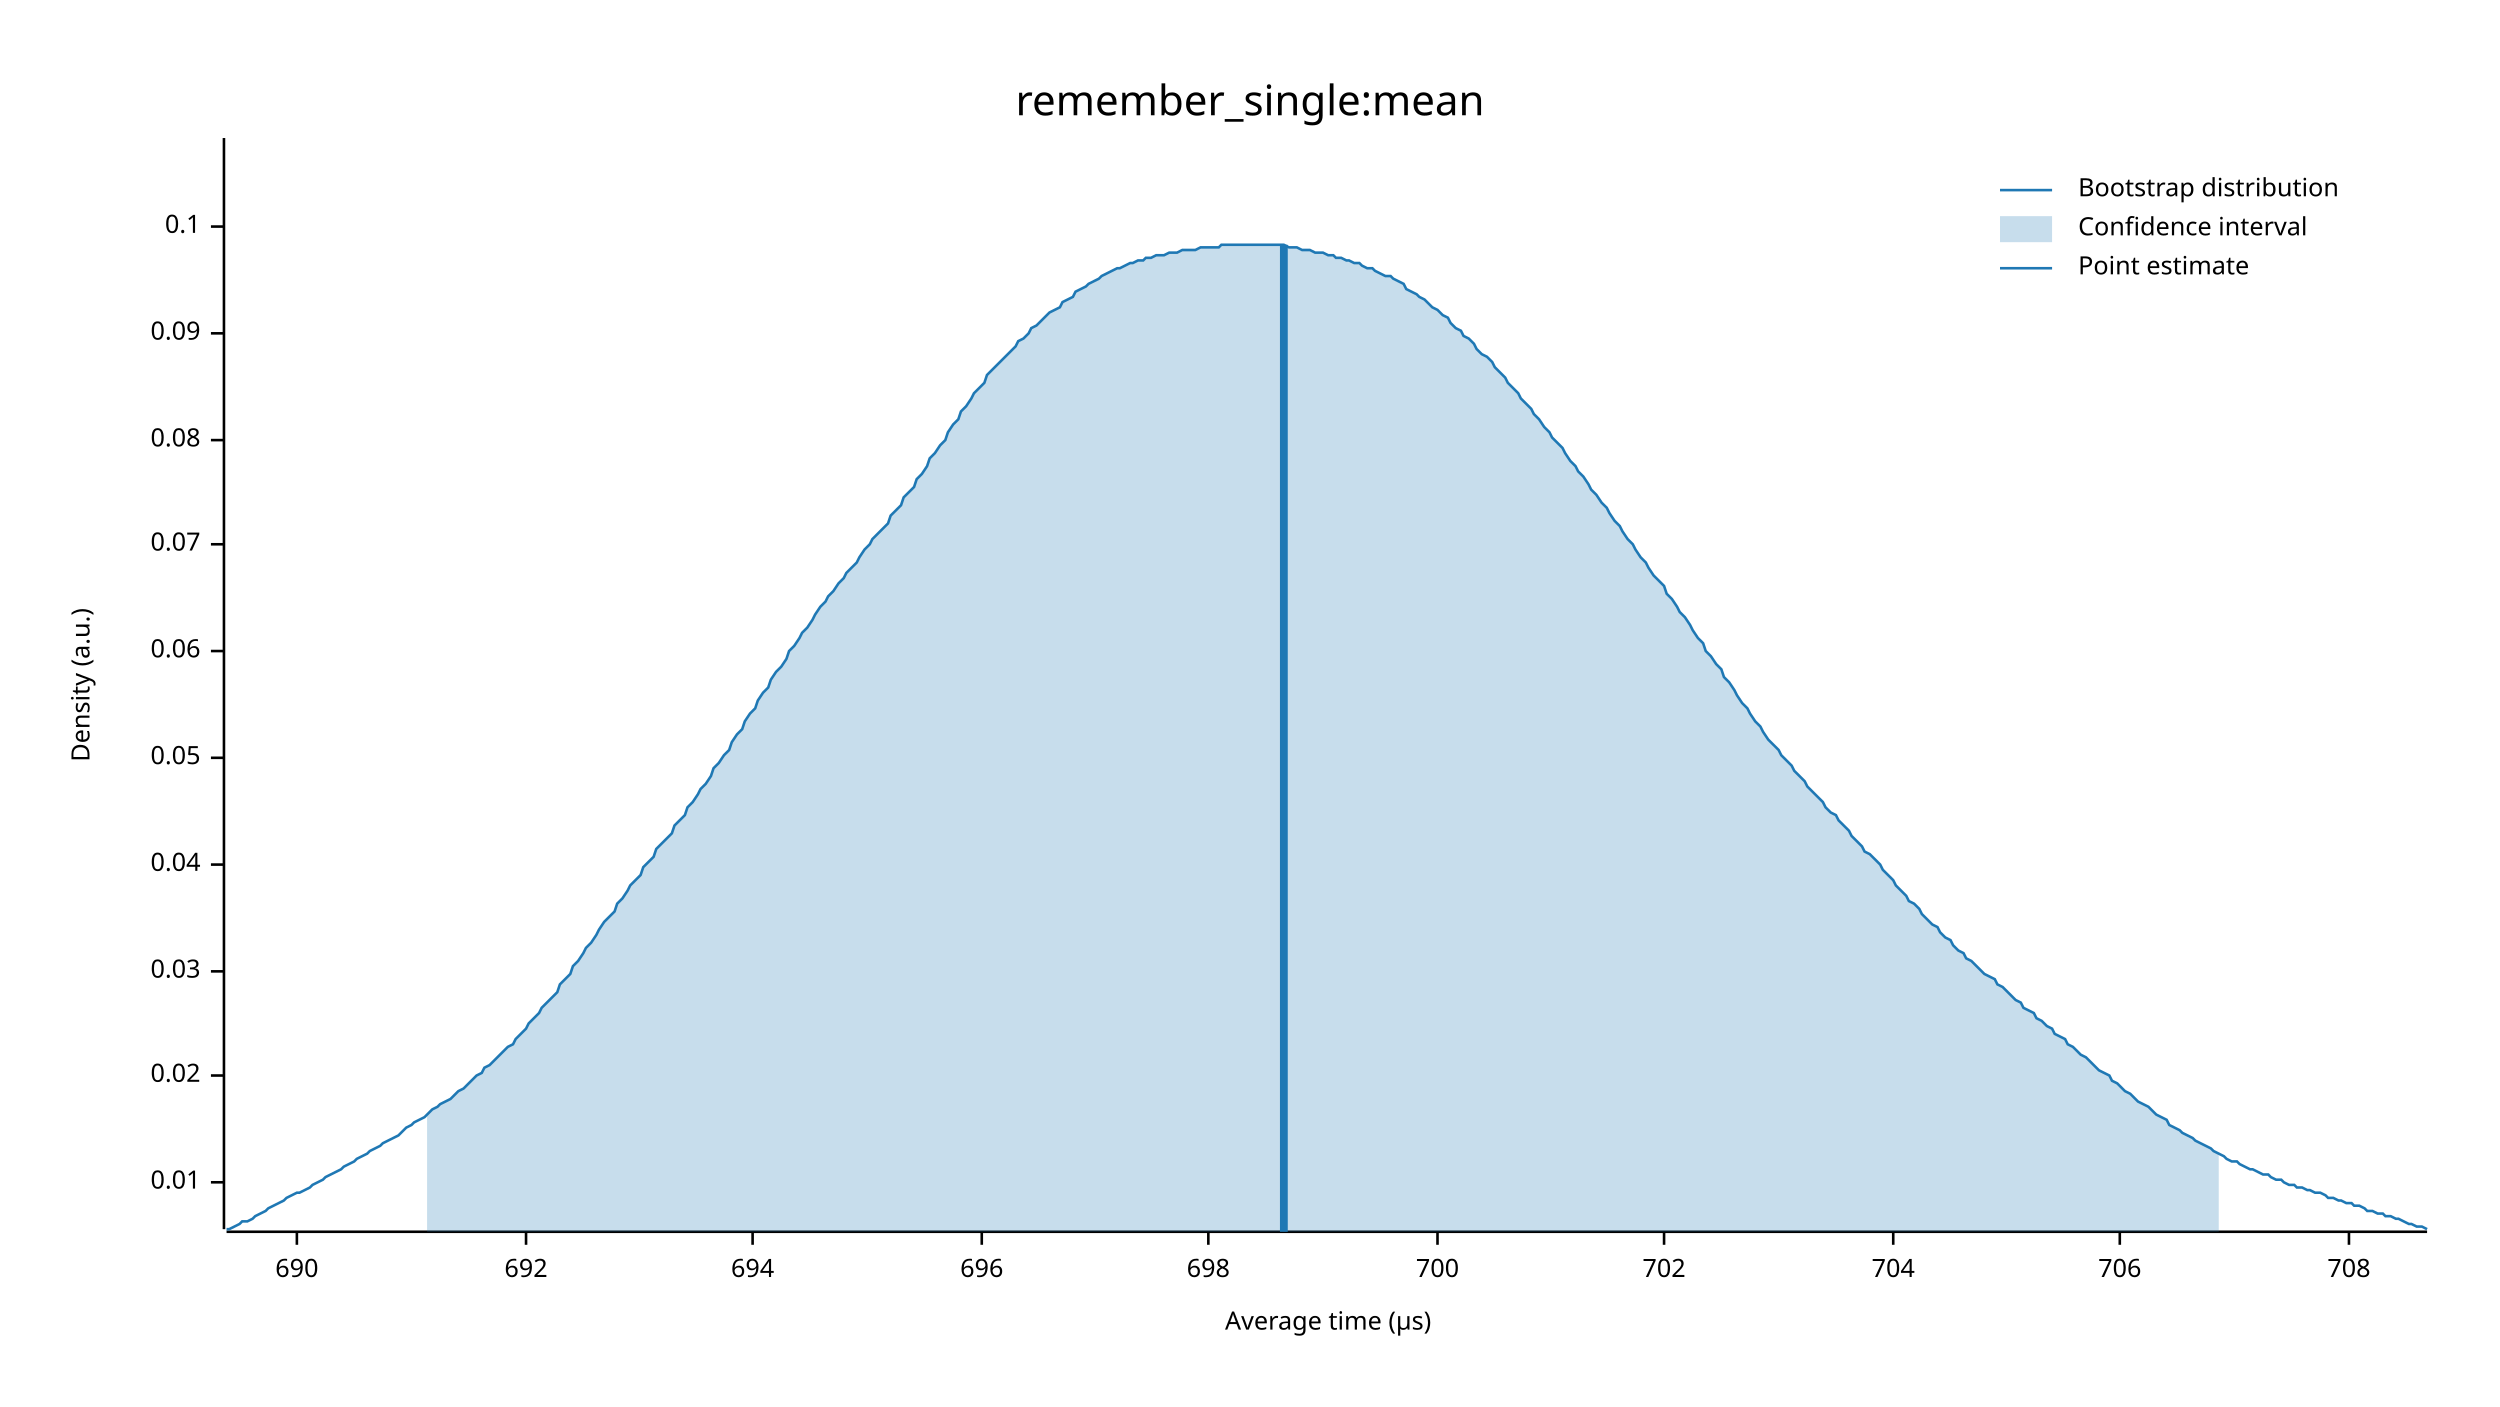
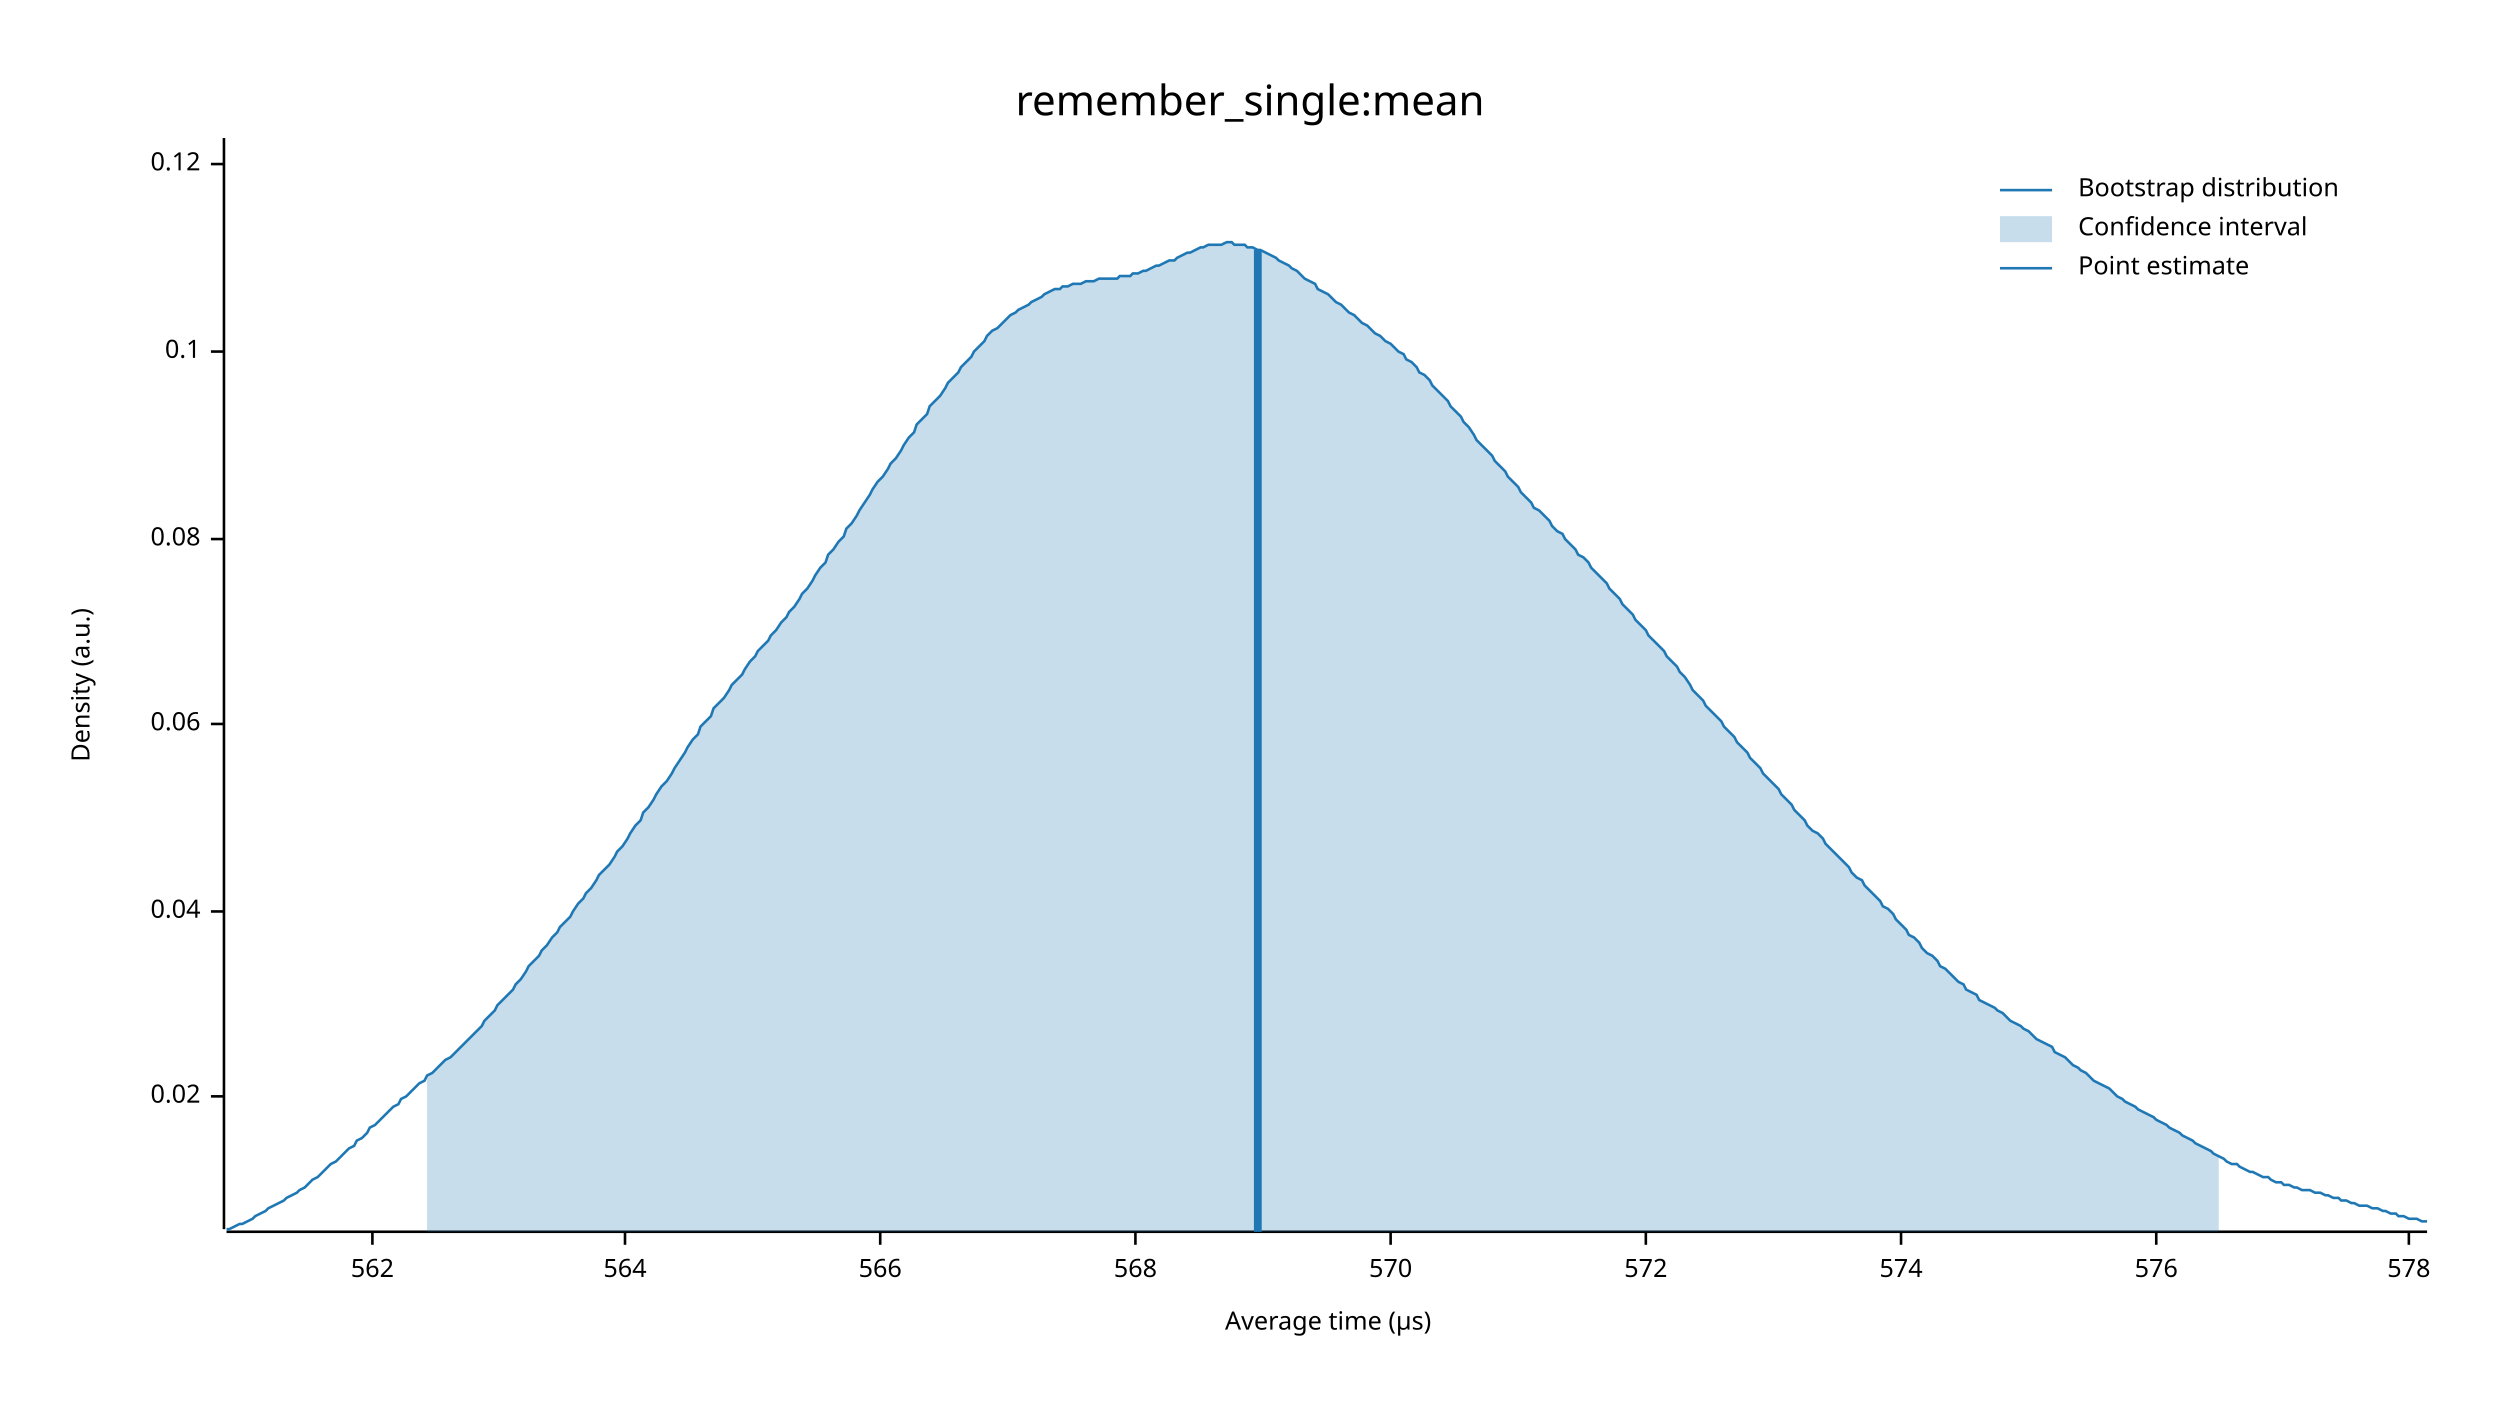
<svg xmlns="http://www.w3.org/2000/svg" width="960" height="540" viewBox="0 0 960 540">
  <text x="480" y="32" dy="0.76em" text-anchor="middle" font-family="sans-serif" font-size="16.129" opacity="1" fill="#000000">
remember_single:mean
</text>
  <text x="27" y="263" dy="0.76em" text-anchor="middle" font-family="sans-serif" font-size="9.677" opacity="1" fill="#000000" transform="rotate(270, 27, 263)">
Density (a.u.)
</text>
  <text x="510" y="513" dy="-0.5ex" text-anchor="middle" font-family="sans-serif" font-size="9.677" opacity="1" fill="#000000">
Average time (µs)
</text>
  <polyline fill="none" opacity="1" stroke="#000000" stroke-width="1" points="86,53 86,472 " />
-   <text x="77" y="454" dy="0.5ex" text-anchor="end" font-family="sans-serif" font-size="9.677" opacity="1" fill="#000000">
- 0.01
- </text>
-   <polyline fill="none" opacity="1" stroke="#000000" stroke-width="1" points="81,454 86,454 " />
-   <text x="77" y="413" dy="0.5ex" text-anchor="end" font-family="sans-serif" font-size="9.677" opacity="1" fill="#000000">
+   <text x="77" y="421" dy="0.5ex" text-anchor="end" font-family="sans-serif" font-size="9.677" opacity="1" fill="#000000">
0.02
</text>
-   <polyline fill="none" opacity="1" stroke="#000000" stroke-width="1" points="81,413 86,413 " />
-   <text x="77" y="373" dy="0.5ex" text-anchor="end" font-family="sans-serif" font-size="9.677" opacity="1" fill="#000000">
- 0.03
- </text>
-   <polyline fill="none" opacity="1" stroke="#000000" stroke-width="1" points="81,373 86,373 " />
-   <text x="77" y="332" dy="0.5ex" text-anchor="end" font-family="sans-serif" font-size="9.677" opacity="1" fill="#000000">
+   <polyline fill="none" opacity="1" stroke="#000000" stroke-width="1" points="81,421 86,421 " />
+   <text x="77" y="350" dy="0.5ex" text-anchor="end" font-family="sans-serif" font-size="9.677" opacity="1" fill="#000000">
0.04
</text>
-   <polyline fill="none" opacity="1" stroke="#000000" stroke-width="1" points="81,332 86,332 " />
-   <text x="77" y="291" dy="0.5ex" text-anchor="end" font-family="sans-serif" font-size="9.677" opacity="1" fill="#000000">
- 0.05
- </text>
-   <polyline fill="none" opacity="1" stroke="#000000" stroke-width="1" points="81,291 86,291 " />
-   <text x="77" y="250" dy="0.5ex" text-anchor="end" font-family="sans-serif" font-size="9.677" opacity="1" fill="#000000">
+   <polyline fill="none" opacity="1" stroke="#000000" stroke-width="1" points="81,350 86,350 " />
+   <text x="77" y="278" dy="0.5ex" text-anchor="end" font-family="sans-serif" font-size="9.677" opacity="1" fill="#000000">
0.06
</text>
-   <polyline fill="none" opacity="1" stroke="#000000" stroke-width="1" points="81,250 86,250 " />
-   <text x="77" y="209" dy="0.5ex" text-anchor="end" font-family="sans-serif" font-size="9.677" opacity="1" fill="#000000">
- 0.07
- </text>
-   <polyline fill="none" opacity="1" stroke="#000000" stroke-width="1" points="81,209 86,209 " />
-   <text x="77" y="169" dy="0.5ex" text-anchor="end" font-family="sans-serif" font-size="9.677" opacity="1" fill="#000000">
+   <polyline fill="none" opacity="1" stroke="#000000" stroke-width="1" points="81,278 86,278 " />
+   <text x="77" y="207" dy="0.5ex" text-anchor="end" font-family="sans-serif" font-size="9.677" opacity="1" fill="#000000">
0.08
</text>
-   <polyline fill="none" opacity="1" stroke="#000000" stroke-width="1" points="81,169 86,169 " />
-   <text x="77" y="128" dy="0.5ex" text-anchor="end" font-family="sans-serif" font-size="9.677" opacity="1" fill="#000000">
- 0.09
- </text>
-   <polyline fill="none" opacity="1" stroke="#000000" stroke-width="1" points="81,128 86,128 " />
-   <text x="77" y="87" dy="0.5ex" text-anchor="end" font-family="sans-serif" font-size="9.677" opacity="1" fill="#000000">
+   <polyline fill="none" opacity="1" stroke="#000000" stroke-width="1" points="81,207 86,207 " />
+   <text x="77" y="135" dy="0.5ex" text-anchor="end" font-family="sans-serif" font-size="9.677" opacity="1" fill="#000000">
0.1
</text>
-   <polyline fill="none" opacity="1" stroke="#000000" stroke-width="1" points="81,87 86,87 " />
+   <polyline fill="none" opacity="1" stroke="#000000" stroke-width="1" points="81,135 86,135 " />
+   <text x="77" y="63" dy="0.5ex" text-anchor="end" font-family="sans-serif" font-size="9.677" opacity="1" fill="#000000">
+ 0.12
+ </text>
+   <polyline fill="none" opacity="1" stroke="#000000" stroke-width="1" points="81,63 86,63 " />
  <polyline fill="none" opacity="1" stroke="#000000" stroke-width="1" points="87,473 932,473 " />
-   <text x="114" y="483" dy="0.76em" text-anchor="middle" font-family="sans-serif" font-size="9.677" opacity="1" fill="#000000">
- 690
+   <text x="143" y="483" dy="0.76em" text-anchor="middle" font-family="sans-serif" font-size="9.677" opacity="1" fill="#000000">
+ 562
</text>
-   <polyline fill="none" opacity="1" stroke="#000000" stroke-width="1" points="114,473 114,478 " />
-   <text x="202" y="483" dy="0.76em" text-anchor="middle" font-family="sans-serif" font-size="9.677" opacity="1" fill="#000000">
- 692
+   <polyline fill="none" opacity="1" stroke="#000000" stroke-width="1" points="143,473 143,478 " />
+   <text x="240" y="483" dy="0.76em" text-anchor="middle" font-family="sans-serif" font-size="9.677" opacity="1" fill="#000000">
+ 564
</text>
-   <polyline fill="none" opacity="1" stroke="#000000" stroke-width="1" points="202,473 202,478 " />
-   <text x="289" y="483" dy="0.76em" text-anchor="middle" font-family="sans-serif" font-size="9.677" opacity="1" fill="#000000">
- 694
+   <polyline fill="none" opacity="1" stroke="#000000" stroke-width="1" points="240,473 240,478 " />
+   <text x="338" y="483" dy="0.76em" text-anchor="middle" font-family="sans-serif" font-size="9.677" opacity="1" fill="#000000">
+ 566
</text>
-   <polyline fill="none" opacity="1" stroke="#000000" stroke-width="1" points="289,473 289,478 " />
-   <text x="377" y="483" dy="0.76em" text-anchor="middle" font-family="sans-serif" font-size="9.677" opacity="1" fill="#000000">
- 696
+   <polyline fill="none" opacity="1" stroke="#000000" stroke-width="1" points="338,473 338,478 " />
+   <text x="436" y="483" dy="0.76em" text-anchor="middle" font-family="sans-serif" font-size="9.677" opacity="1" fill="#000000">
+ 568
</text>
-   <polyline fill="none" opacity="1" stroke="#000000" stroke-width="1" points="377,473 377,478 " />
-   <text x="464" y="483" dy="0.76em" text-anchor="middle" font-family="sans-serif" font-size="9.677" opacity="1" fill="#000000">
- 698
+   <polyline fill="none" opacity="1" stroke="#000000" stroke-width="1" points="436,473 436,478 " />
+   <text x="534" y="483" dy="0.76em" text-anchor="middle" font-family="sans-serif" font-size="9.677" opacity="1" fill="#000000">
+ 570
</text>
-   <polyline fill="none" opacity="1" stroke="#000000" stroke-width="1" points="464,473 464,478 " />
-   <text x="552" y="483" dy="0.76em" text-anchor="middle" font-family="sans-serif" font-size="9.677" opacity="1" fill="#000000">
- 700
+   <polyline fill="none" opacity="1" stroke="#000000" stroke-width="1" points="534,473 534,478 " />
+   <text x="632" y="483" dy="0.76em" text-anchor="middle" font-family="sans-serif" font-size="9.677" opacity="1" fill="#000000">
+ 572
</text>
-   <polyline fill="none" opacity="1" stroke="#000000" stroke-width="1" points="552,473 552,478 " />
-   <text x="639" y="483" dy="0.76em" text-anchor="middle" font-family="sans-serif" font-size="9.677" opacity="1" fill="#000000">
- 702
+   <polyline fill="none" opacity="1" stroke="#000000" stroke-width="1" points="632,473 632,478 " />
+   <text x="730" y="483" dy="0.76em" text-anchor="middle" font-family="sans-serif" font-size="9.677" opacity="1" fill="#000000">
+ 574
</text>
-   <polyline fill="none" opacity="1" stroke="#000000" stroke-width="1" points="639,473 639,478 " />
-   <text x="727" y="483" dy="0.76em" text-anchor="middle" font-family="sans-serif" font-size="9.677" opacity="1" fill="#000000">
- 704
+   <polyline fill="none" opacity="1" stroke="#000000" stroke-width="1" points="730,473 730,478 " />
+   <text x="828" y="483" dy="0.76em" text-anchor="middle" font-family="sans-serif" font-size="9.677" opacity="1" fill="#000000">
+ 576
</text>
-   <polyline fill="none" opacity="1" stroke="#000000" stroke-width="1" points="727,473 727,478 " />
-   <text x="814" y="483" dy="0.76em" text-anchor="middle" font-family="sans-serif" font-size="9.677" opacity="1" fill="#000000">
- 706
+   <polyline fill="none" opacity="1" stroke="#000000" stroke-width="1" points="828,473 828,478 " />
+   <text x="925" y="483" dy="0.76em" text-anchor="middle" font-family="sans-serif" font-size="9.677" opacity="1" fill="#000000">
+ 578
</text>
-   <polyline fill="none" opacity="1" stroke="#000000" stroke-width="1" points="814,473 814,478 " />
-   <text x="902" y="483" dy="0.76em" text-anchor="middle" font-family="sans-serif" font-size="9.677" opacity="1" fill="#000000">
- 708
- </text>
-   <polyline fill="none" opacity="1" stroke="#000000" stroke-width="1" points="902,473 902,478 " />
-   <polyline fill="none" opacity="1" stroke="#1F78B4" stroke-width="1" points="87,472 88,472 90,471 92,470 93,469 95,469 97,468 98,467 100,466 102,465 103,464 105,463 107,462 109,461 110,460 112,459 114,458 115,458 117,457 119,456 120,455 122,454 124,453 125,452 127,451 129,450 131,449 132,448 134,447 136,446 137,445 139,444 141,443 142,442 144,441 146,440 147,439 149,438 151,437 153,436 154,435 156,433 158,432 159,431 161,430 163,429 164,428 166,426 168,425 169,424 171,423 173,422 175,420 176,419 178,418 180,416 181,415 183,413 185,412 186,410 188,409 190,407 191,406 193,404 195,402 197,401 198,399 200,397 202,395 203,393 205,391 207,389 208,387 210,385 212,383 214,381 215,378 217,376 219,374 220,371 222,369 224,366 225,364 227,362 229,359 230,357 232,354 234,352 236,350 237,347 239,345 241,342 242,340 244,338 246,336 247,333 249,331 251,329 252,326 254,324 256,322 258,320 259,317 261,315 263,313 264,310 266,308 268,305 269,303 271,301 273,298 274,295 276,293 278,290 280,288 281,285 283,282 285,280 286,277 288,274 290,272 291,269 293,266 295,264 296,261 298,258 300,256 302,253 303,250 305,248 307,245 308,243 310,241 312,238 313,236 315,233 317,231 318,229 320,227 322,224 324,222 325,220 327,218 329,216 330,214 332,211 334,209 335,207 337,205 339,203 341,201 342,198 344,196 346,194 347,191 349,189 351,187 352,184 354,182 356,179 357,176 359,174 361,171 363,169 364,166 366,163 368,161 369,158 371,156 373,153 374,151 376,149 378,147 379,144 381,142 383,140 385,138 386,137 388,135 390,133 391,131 393,130 395,128 396,126 398,125 400,123 401,122 403,120 405,119 407,118 408,116 410,115 412,114 413,112 415,111 417,110 418,109 420,108 422,107 423,106 425,105 427,104 429,103 430,103 432,102 434,101 435,101 437,100 439,100 440,99 442,99 444,98 445,98 447,98 449,97 451,97 452,97 454,96 456,96 457,96 459,96 461,95 462,95 464,95 466,95 468,95 469,94 471,94 473,94 474,94 476,94 478,94 479,94 481,94 483,94 484,94 486,94 488,94 490,94 491,94 493,94 495,95 496,95 498,95 500,96 501,96 503,96 505,97 506,97 508,97 510,98 512,98 513,99 515,99 517,100 518,100 520,101 522,101 523,102 525,103 527,103 528,104 530,105 532,106 534,106 535,107 537,108 539,109 540,111 542,112 544,113 545,114 547,115 549,117 550,118 552,119 554,121 556,122 557,124 559,126 561,127 562,129 564,130 566,132 567,134 569,136 571,137 573,139 574,141 576,143 578,145 579,147 581,149 583,151 584,153 586,155 588,157 589,159 591,161 593,164 595,166 596,168 598,170 600,172 601,174 603,177 605,179 606,181 608,183 610,186 611,188 613,190 615,193 617,195 618,197 620,200 622,202 623,204 625,207 627,209 628,211 630,214 632,216 633,218 635,221 637,223 639,225 640,228 642,230 644,233 645,235 647,237 649,240 650,242 652,245 654,247 655,250 657,252 659,255 661,257 662,260 664,262 666,265 667,267 669,270 671,272 672,274 674,277 676,279 677,281 679,284 681,286 683,288 684,290 686,292 688,294 689,296 691,298 693,300 694,302 696,304 698,306 700,308 701,310 703,312 705,313 706,315 708,317 710,319 711,321 713,323 715,325 716,327 718,328 720,330 722,332 723,334 725,336 727,338 728,340 730,342 732,344 733,346 735,347 737,349 738,351 740,353 742,355 744,356 745,358 747,360 749,361 750,363 752,365 754,366 755,368 757,369 759,371 760,372 762,374 764,375 766,376 767,378 769,379 771,381 772,382 774,384 776,385 777,387 779,388 781,389 782,391 784,392 786,394 788,395 789,397 791,398 793,399 794,401 796,402 798,404 799,405 801,406 803,408 804,409 806,411 808,412 810,413 811,415 813,416 815,418 816,419 818,420 820,422 821,423 823,424 825,425 827,427 828,428 830,429 832,430 833,432 835,433 837,434 838,435 840,436 842,437 843,438 845,439 847,440 849,441 850,442 852,443 854,444 855,445 857,446 859,446 860,447 862,448 864,449 865,449 867,450 869,451 871,451 872,452 874,453 876,453 877,454 879,455 881,455 882,456 884,456 886,457 887,457 889,458 891,458 893,459 894,460 896,460 898,461 899,461 901,462 903,462 904,463 906,463 908,464 909,465 911,465 913,466 915,466 916,467 918,467 920,468 921,468 923,469 925,470 926,470 928,471 930,471 932,472 " />
-   <polygon opacity="0.25" fill="#1F78B4" points="164,428 166,426 168,425 169,424 171,423 173,422 175,420 176,419 178,418 180,416 181,415 183,413 185,412 186,410 188,409 190,407 191,406 193,404 195,402 197,401 198,399 200,397 202,395 203,393 205,391 207,389 208,387 210,385 212,383 214,381 215,378 217,376 219,374 220,371 222,369 224,366 225,364 227,362 229,359 230,357 232,354 234,352 236,350 237,347 239,345 241,342 242,340 244,338 246,336 247,333 249,331 251,329 252,326 254,324 256,322 258,320 259,317 261,315 263,313 264,310 266,308 268,305 269,303 271,301 273,298 274,295 276,293 278,290 280,288 281,285 283,282 285,280 286,277 288,274 290,272 291,269 293,266 295,264 296,261 298,258 300,256 302,253 303,250 305,248 307,245 308,243 310,241 312,238 313,236 315,233 317,231 318,229 320,227 322,224 324,222 325,220 327,218 329,216 330,214 332,211 334,209 335,207 337,205 339,203 341,201 342,198 344,196 346,194 347,191 349,189 351,187 352,184 354,182 356,179 357,176 359,174 361,171 363,169 364,166 366,163 368,161 369,158 371,156 373,153 374,151 376,149 378,147 379,144 381,142 383,140 385,138 386,137 388,135 390,133 391,131 393,130 395,128 396,126 398,125 400,123 401,122 403,120 405,119 407,118 408,116 410,115 412,114 413,112 415,111 417,110 418,109 420,108 422,107 423,106 425,105 427,104 429,103 430,103 432,102 434,101 435,101 437,100 439,100 440,99 442,99 444,98 445,98 447,98 449,97 451,97 452,97 454,96 456,96 457,96 459,96 461,95 462,95 464,95 466,95 468,95 469,94 471,94 473,94 474,94 476,94 478,94 479,94 481,94 483,94 484,94 486,94 488,94 490,94 491,94 493,94 495,95 496,95 498,95 500,96 501,96 503,96 505,97 506,97 508,97 510,98 512,98 513,99 515,99 517,100 518,100 520,101 522,101 523,102 525,103 527,103 528,104 530,105 532,106 534,106 535,107 537,108 539,109 540,111 542,112 544,113 545,114 547,115 549,117 550,118 552,119 554,121 556,122 557,124 559,126 561,127 562,129 564,130 566,132 567,134 569,136 571,137 573,139 574,141 576,143 578,145 579,147 581,149 583,151 584,153 586,155 588,157 589,159 591,161 593,164 595,166 596,168 598,170 600,172 601,174 603,177 605,179 606,181 608,183 610,186 611,188 613,190 615,193 617,195 618,197 620,200 622,202 623,204 625,207 627,209 628,211 630,214 632,216 633,218 635,221 637,223 639,225 640,228 642,230 644,233 645,235 647,237 649,240 650,242 652,245 654,247 655,250 657,252 659,255 661,257 662,260 664,262 666,265 667,267 669,270 671,272 672,274 674,277 676,279 677,281 679,284 681,286 683,288 684,290 686,292 688,294 689,296 691,298 693,300 694,302 696,304 698,306 700,308 701,310 703,312 705,313 706,315 708,317 710,319 711,321 713,323 715,325 716,327 718,328 720,330 722,332 723,334 725,336 727,338 728,340 730,342 732,344 733,346 735,347 737,349 738,351 740,353 742,355 744,356 745,358 747,360 749,361 750,363 752,365 754,366 755,368 757,369 759,371 760,372 762,374 764,375 766,376 767,378 769,379 771,381 772,382 774,384 776,385 777,387 779,388 781,389 782,391 784,392 786,394 788,395 789,397 791,398 793,399 794,401 796,402 798,404 799,405 801,406 803,408 804,409 806,411 808,412 810,413 811,415 813,416 815,418 816,419 818,420 820,422 821,423 823,424 825,425 827,427 828,428 830,429 832,430 833,432 835,433 837,434 838,435 840,436 842,437 843,438 845,439 847,440 849,441 850,442 852,443 852,473 164,473 " />
-   <polyline fill="none" opacity="1" stroke="#1F78B4" stroke-width="3" points="493,473 493,94 " />
+   <polyline fill="none" opacity="1" stroke="#000000" stroke-width="1" points="925,473 925,478 " />
+   <polyline fill="none" opacity="1" stroke="#1F78B4" stroke-width="1" points="87,472 88,472 90,471 92,470 93,470 95,469 97,468 98,467 100,466 102,465 103,464 105,463 107,462 109,461 110,460 112,459 114,458 115,457 117,456 119,454 120,453 122,452 124,450 125,449 127,447 129,446 131,444 132,443 134,441 136,440 137,438 139,437 141,435 142,433 144,432 146,430 147,429 149,427 151,425 153,424 154,422 156,421 158,419 159,418 161,416 163,415 164,413 166,412 168,410 169,409 171,407 173,406 175,404 176,403 178,401 180,399 181,398 183,396 185,394 186,392 188,390 190,388 191,386 193,384 195,382 197,380 198,378 200,376 202,373 203,371 205,369 207,367 208,365 210,363 212,360 214,358 215,356 217,354 219,352 220,350 222,347 224,345 225,343 227,341 229,338 230,336 232,334 234,332 236,329 237,327 239,325 241,322 242,320 244,317 246,315 247,312 249,310 251,307 252,305 254,302 256,300 258,297 259,295 261,292 263,289 264,287 266,284 268,282 269,279 271,277 273,275 274,272 276,270 278,268 280,265 281,263 283,261 285,259 286,257 288,254 290,252 291,250 293,248 295,246 296,244 298,242 300,239 302,237 303,235 305,233 307,230 308,228 310,226 312,223 313,221 315,218 317,216 318,213 320,211 322,208 324,206 325,203 327,201 329,198 330,196 332,193 334,190 335,188 337,185 339,183 341,180 342,178 344,176 346,173 347,171 349,168 351,166 352,163 354,161 356,159 357,156 359,154 361,152 363,149 364,147 366,145 368,143 369,141 371,139 373,137 374,135 376,133 378,131 379,129 381,127 383,126 385,124 386,123 388,121 390,120 391,119 393,118 395,117 396,116 398,115 400,114 401,113 403,112 405,111 407,111 408,110 410,110 412,109 413,109 415,109 417,108 418,108 420,108 422,107 423,107 425,107 427,107 429,107 430,106 432,106 434,106 435,105 437,105 439,104 440,104 442,103 444,102 445,102 447,101 449,100 451,100 452,99 454,98 456,97 457,97 459,96 461,95 462,95 464,94 466,94 468,94 469,94 471,93 473,93 474,94 476,94 478,94 479,95 481,95 483,96 484,96 486,97 488,98 490,99 491,100 493,101 495,102 496,103 498,104 500,106 501,107 503,108 505,109 506,111 508,112 510,113 512,115 513,116 515,117 517,119 518,120 520,121 522,123 523,124 525,125 527,127 528,128 530,129 532,131 534,132 535,133 537,135 539,136 540,138 542,139 544,141 545,143 547,144 549,146 550,148 552,150 554,152 556,154 557,156 559,158 561,160 562,162 564,164 566,167 567,169 569,171 571,173 573,175 574,177 576,179 578,181 579,183 581,185 583,187 584,189 586,191 588,193 589,195 591,196 593,198 595,200 596,202 598,204 600,205 601,207 603,209 605,211 606,213 608,214 610,216 611,218 613,220 615,222 617,224 618,226 620,228 622,230 623,232 625,234 627,236 628,238 630,240 632,242 633,244 635,246 637,248 639,250 640,252 642,254 644,256 645,258 647,260 649,263 650,265 652,267 654,269 655,271 657,273 659,275 661,277 662,279 664,281 666,283 667,285 669,287 671,289 672,291 674,293 676,295 677,297 679,299 681,301 683,303 684,305 686,307 688,309 689,311 691,313 693,315 694,317 696,319 698,320 700,322 701,324 703,326 705,328 706,329 708,331 710,333 711,335 713,337 715,338 716,340 718,342 720,344 722,346 723,348 725,349 727,351 728,353 730,355 732,357 733,359 735,360 737,362 738,364 740,366 742,367 744,369 745,371 747,372 749,374 750,375 752,377 754,378 755,380 757,381 759,382 760,384 762,385 764,386 766,387 767,388 769,389 771,391 772,392 774,393 776,394 777,395 779,396 781,398 782,399 784,400 786,401 788,402 789,404 791,405 793,406 794,407 796,409 798,410 799,411 801,412 803,414 804,415 806,416 808,417 810,418 811,419 813,421 815,422 816,423 818,424 820,425 821,426 823,427 825,428 827,429 828,430 830,431 832,432 833,433 835,434 837,435 838,436 840,437 842,438 843,439 845,440 847,441 849,442 850,443 852,444 854,445 855,446 857,447 859,447 860,448 862,449 864,450 865,450 867,451 869,452 871,452 872,453 874,454 876,454 877,455 879,455 881,456 882,456 884,457 886,457 887,457 889,458 891,458 893,459 894,459 896,460 898,460 899,461 901,461 903,462 904,462 906,463 908,463 909,463 911,464 913,464 915,465 916,465 918,466 920,466 921,467 923,467 925,468 926,468 928,468 930,469 932,469 " />
+   <polygon opacity="0.25" fill="#1F78B4" points="164,413 166,412 168,410 169,409 171,407 173,406 175,404 176,403 178,401 180,399 181,398 183,396 185,394 186,392 188,390 190,388 191,386 193,384 195,382 197,380 198,378 200,376 202,373 203,371 205,369 207,367 208,365 210,363 212,360 214,358 215,356 217,354 219,352 220,350 222,347 224,345 225,343 227,341 229,338 230,336 232,334 234,332 236,329 237,327 239,325 241,322 242,320 244,317 246,315 247,312 249,310 251,307 252,305 254,302 256,300 258,297 259,295 261,292 263,289 264,287 266,284 268,282 269,279 271,277 273,275 274,272 276,270 278,268 280,265 281,263 283,261 285,259 286,257 288,254 290,252 291,250 293,248 295,246 296,244 298,242 300,239 302,237 303,235 305,233 307,230 308,228 310,226 312,223 313,221 315,218 317,216 318,213 320,211 322,208 324,206 325,203 327,201 329,198 330,196 332,193 334,190 335,188 337,185 339,183 341,180 342,178 344,176 346,173 347,171 349,168 351,166 352,163 354,161 356,159 357,156 359,154 361,152 363,149 364,147 366,145 368,143 369,141 371,139 373,137 374,135 376,133 378,131 379,129 381,127 383,126 385,124 386,123 388,121 390,120 391,119 393,118 395,117 396,116 398,115 400,114 401,113 403,112 405,111 407,111 408,110 410,110 412,109 413,109 415,109 417,108 418,108 420,108 422,107 423,107 425,107 427,107 429,107 430,106 432,106 434,106 435,105 437,105 439,104 440,104 442,103 444,102 445,102 447,101 449,100 451,100 452,99 454,98 456,97 457,97 459,96 461,95 462,95 464,94 466,94 468,94 469,94 471,93 473,93 474,94 476,94 478,94 479,95 481,95 483,96 484,96 486,97 488,98 490,99 491,100 493,101 495,102 496,103 498,104 500,106 501,107 503,108 505,109 506,111 508,112 510,113 512,115 513,116 515,117 517,119 518,120 520,121 522,123 523,124 525,125 527,127 528,128 530,129 532,131 534,132 535,133 537,135 539,136 540,138 542,139 544,141 545,143 547,144 549,146 550,148 552,150 554,152 556,154 557,156 559,158 561,160 562,162 564,164 566,167 567,169 569,171 571,173 573,175 574,177 576,179 578,181 579,183 581,185 583,187 584,189 586,191 588,193 589,195 591,196 593,198 595,200 596,202 598,204 600,205 601,207 603,209 605,211 606,213 608,214 610,216 611,218 613,220 615,222 617,224 618,226 620,228 622,230 623,232 625,234 627,236 628,238 630,240 632,242 633,244 635,246 637,248 639,250 640,252 642,254 644,256 645,258 647,260 649,263 650,265 652,267 654,269 655,271 657,273 659,275 661,277 662,279 664,281 666,283 667,285 669,287 671,289 672,291 674,293 676,295 677,297 679,299 681,301 683,303 684,305 686,307 688,309 689,311 691,313 693,315 694,317 696,319 698,320 700,322 701,324 703,326 705,328 706,329 708,331 710,333 711,335 713,337 715,338 716,340 718,342 720,344 722,346 723,348 725,349 727,351 728,353 730,355 732,357 733,359 735,360 737,362 738,364 740,366 742,367 744,369 745,371 747,372 749,374 750,375 752,377 754,378 755,380 757,381 759,382 760,384 762,385 764,386 766,387 767,388 769,389 771,391 772,392 774,393 776,394 777,395 779,396 781,398 782,399 784,400 786,401 788,402 789,404 791,405 793,406 794,407 796,409 798,410 799,411 801,412 803,414 804,415 806,416 808,417 810,418 811,419 813,421 815,422 816,423 818,424 820,425 821,426 823,427 825,428 827,429 828,430 830,431 832,432 833,433 835,434 837,435 838,436 840,437 842,438 843,439 845,440 847,441 849,442 850,443 852,444 852,473 164,473 " />
+   <polyline fill="none" opacity="1" stroke="#1F78B4" stroke-width="3" points="483,473 483,96 " />
  <text x="798" y="68" dy="0.76em" text-anchor="start" font-family="sans-serif" font-size="9.677" opacity="1" fill="#000000">
Bootstrap distribution
</text>
  <text x="798" y="83" dy="0.76em" text-anchor="start" font-family="sans-serif" font-size="9.677" opacity="1" fill="#000000">
Confidence interval
</text>
  <text x="798" y="98" dy="0.76em" text-anchor="start" font-family="sans-serif" font-size="9.677" opacity="1" fill="#000000">
Point estimate
</text>
  <polyline fill="none" opacity="1" stroke="#1F78B4" stroke-width="1" points="768,73 788,73 " />
  <rect x="768" y="83" width="20" height="10" opacity="0.25" fill="#1F78B4" stroke="none" />
  <polyline fill="none" opacity="1" stroke="#1F78B4" stroke-width="1" points="768,103 788,103 " />
</svg>
